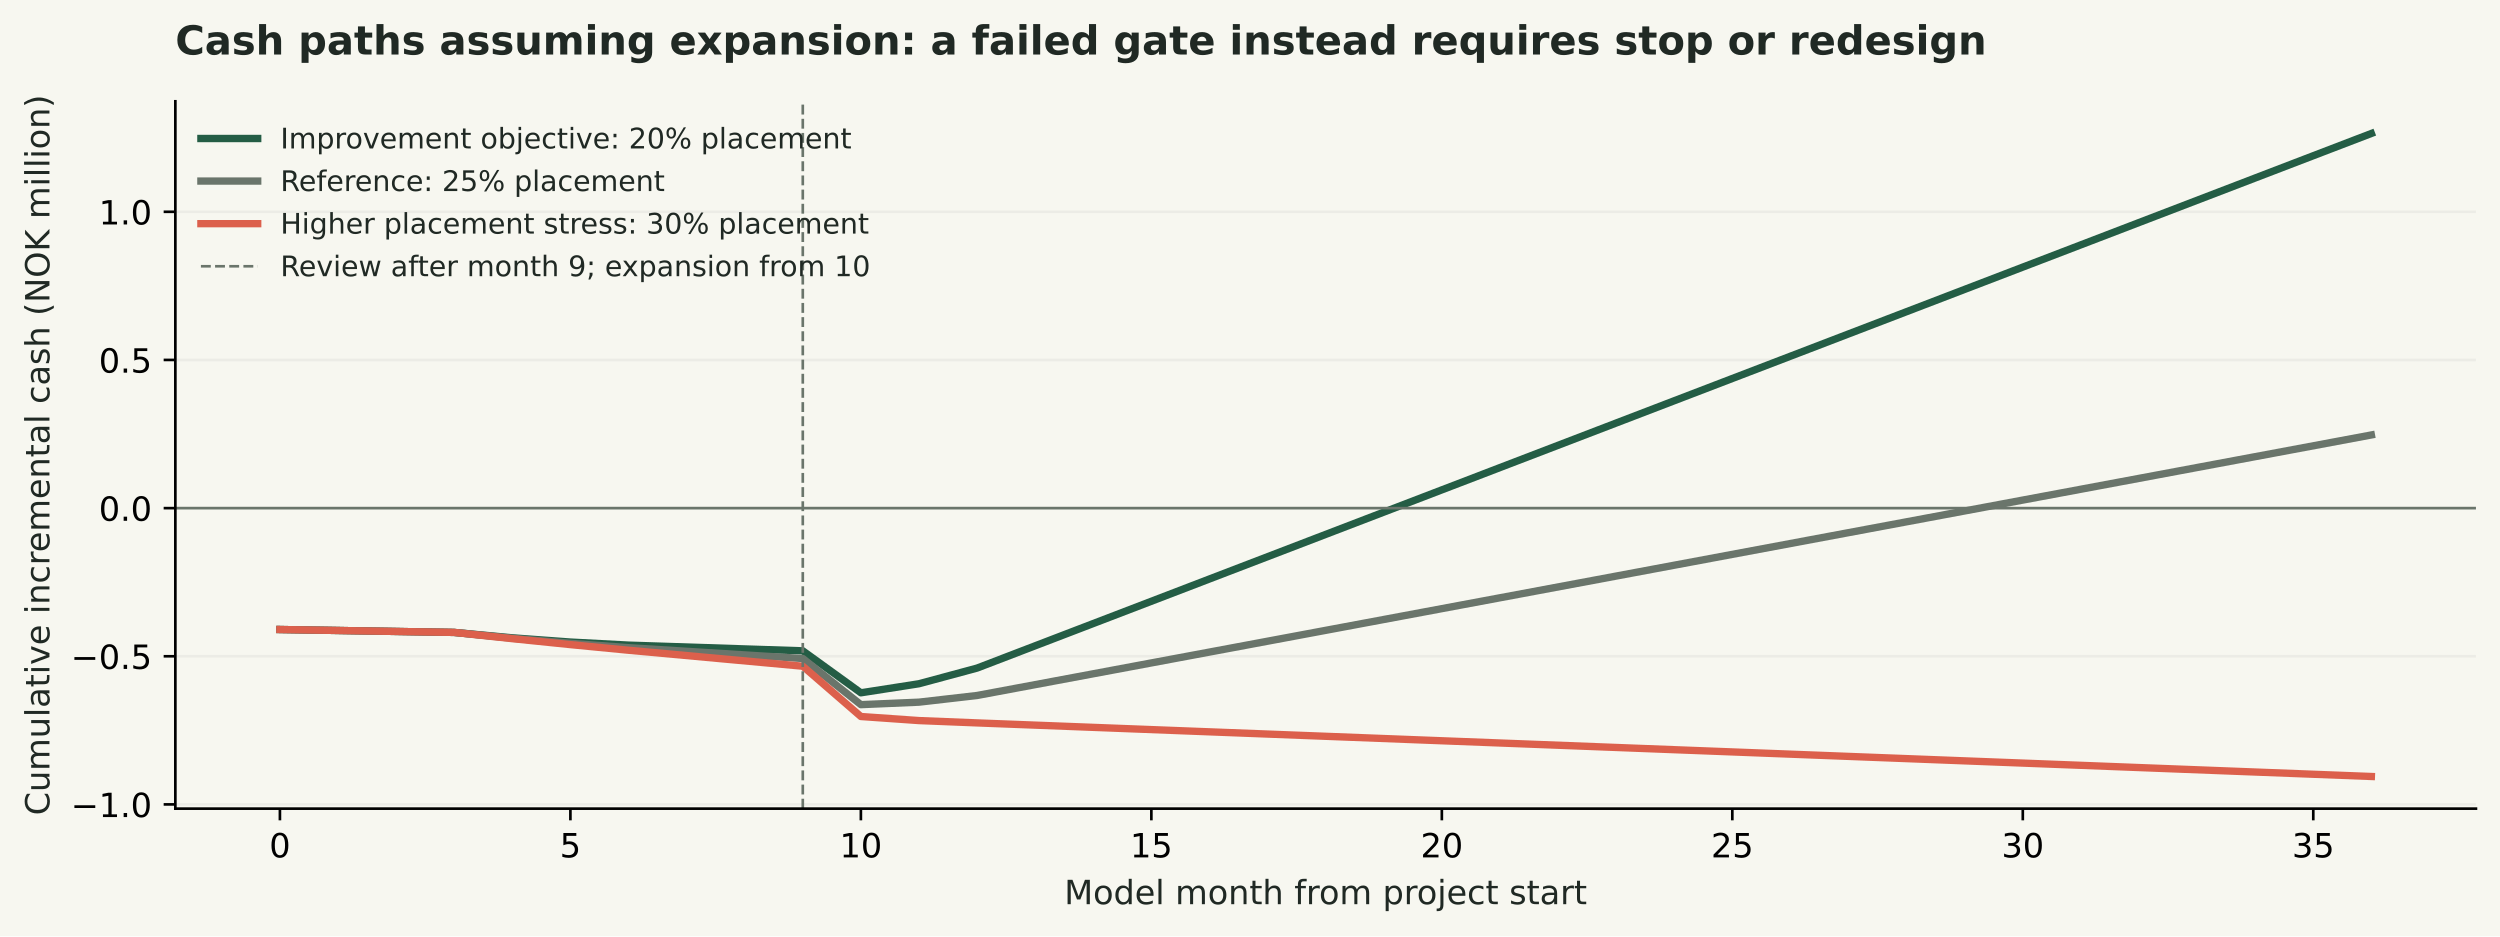
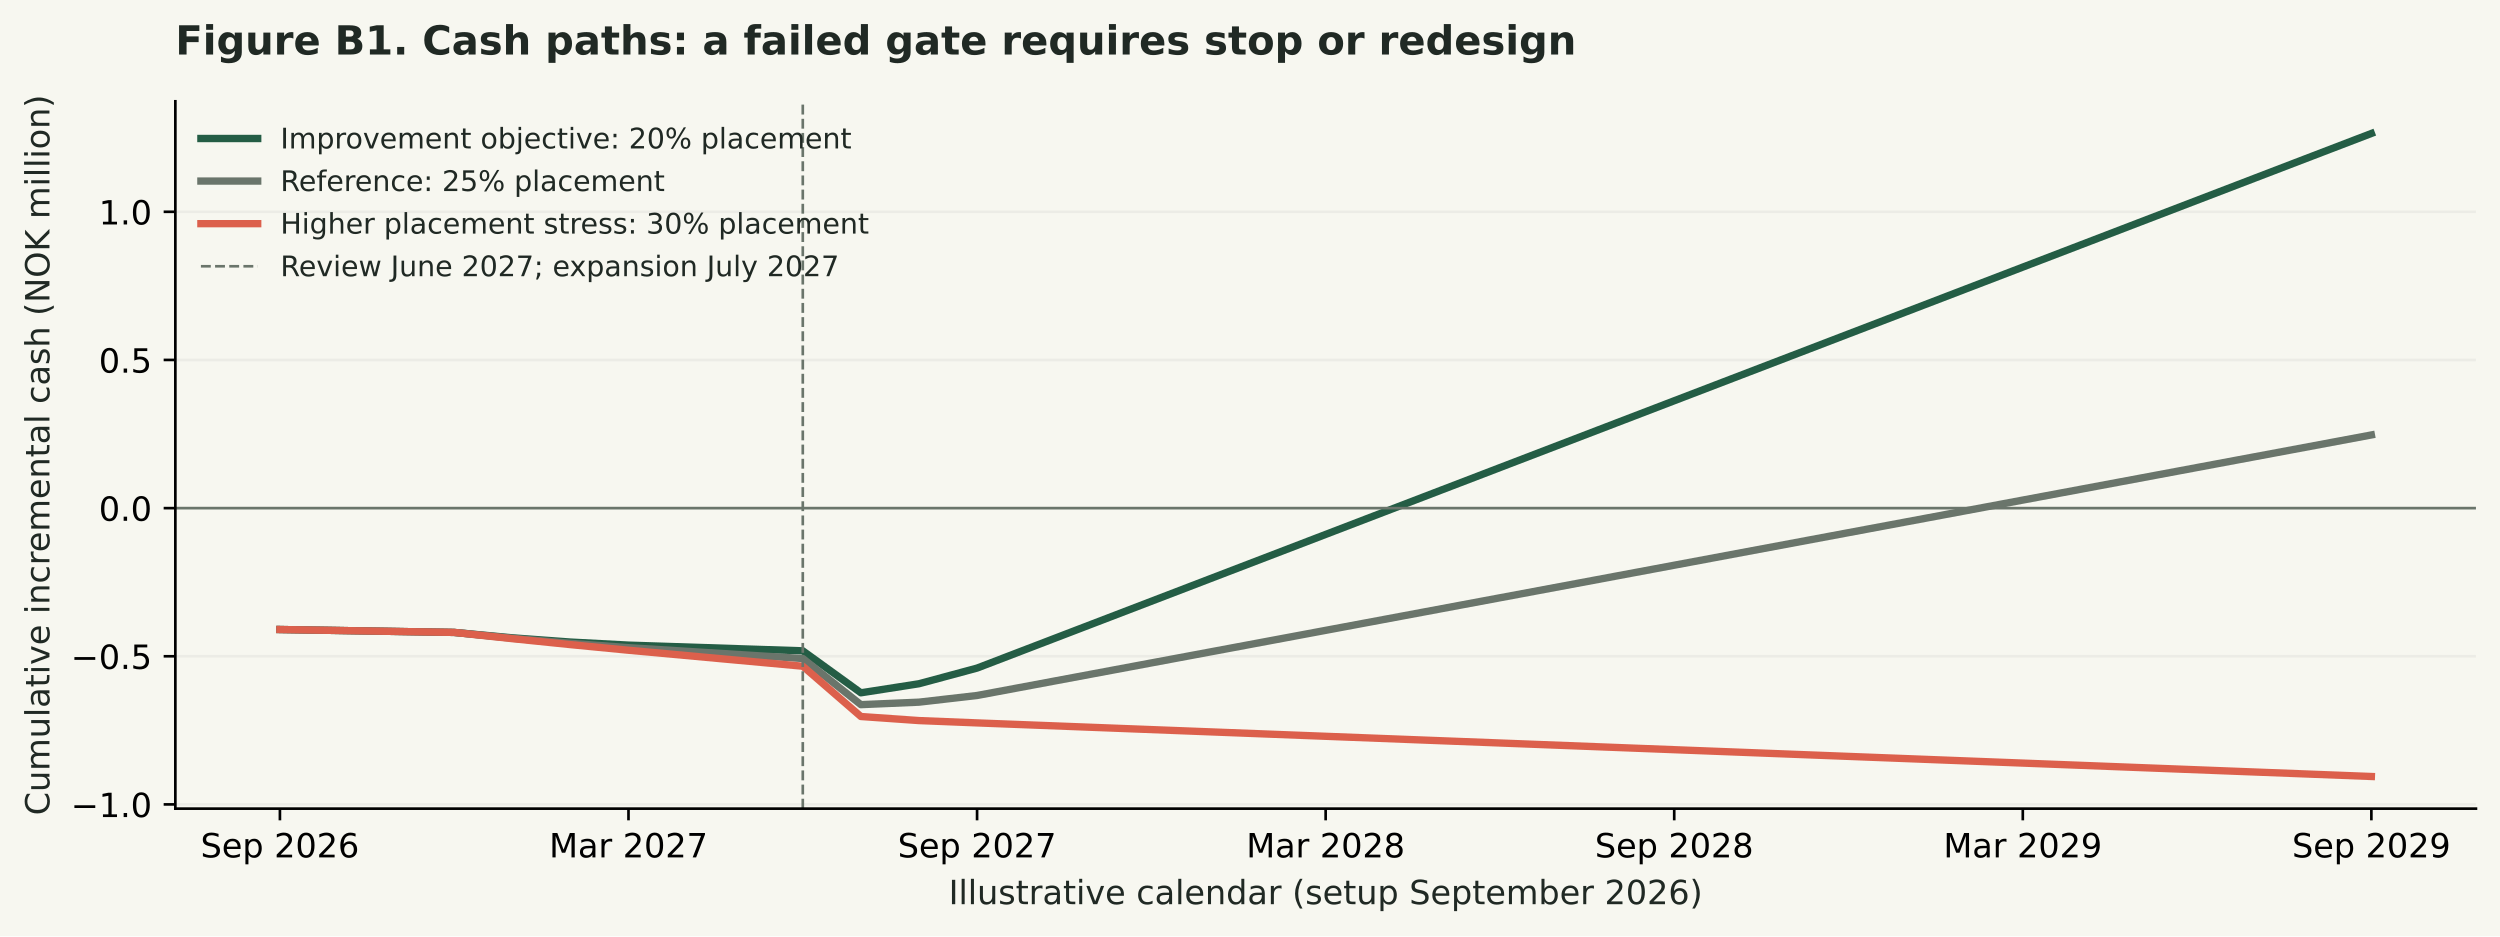
<svg xmlns="http://www.w3.org/2000/svg" xmlns:xlink="http://www.w3.org/1999/xlink" width="748.281pt" height="280.237pt" viewBox="0 0 748.281 280.237" version="1.1">
  <defs>
    <style type="text/css">*{stroke-linejoin: round; stroke-linecap: butt}</style>
  </defs>
  <g id="figure_1">
    <g id="patch_1">
      <path d="M 0 280.237  L 748.281 280.237  L 748.281 0  L 0 0  z " style="fill: #f7f7f0" />
    </g>
    <g id="axes_1">
      <g id="patch_2">
        <path d="M 52.484 242.036  L 741.081 242.036  L 741.081 30.318  L 52.484 30.318  z " style="fill: #f7f7f0" />
      </g>
      <g id="matplotlib.axis_1">
        <g id="xtick_1">
          <g id="line2d_1">
            <defs>
-               <path id="maa4934ec7d" d="M 0 0  L 0 3.5  " style="stroke: #000000; stroke-width: 0.8" />
+               <path id="m1186a04497" d="M 0 0  L 0 3.5  " style="stroke: #000000; stroke-width: 0.8" />
            </defs>
            <g>
-               <use xlink:href="#maa4934ec7d" x="83.783" y="242.036" style="stroke: #000000; stroke-width: 0.8" />
+               <use xlink:href="#m1186a04497" x="83.783" y="242.036" style="stroke: #000000; stroke-width: 0.8" />
            </g>
          </g>
          <g id="text_1">
-             <text style="font-size: 10px; font-family: 'DejaVu Sans'; text-anchor: middle" x="83.783" y="256.633" transform="rotate(-0 83.78349 256.6334)">0</text>
+             <text style="font-size: 10px; font-family: 'DejaVu Sans'; text-anchor: middle" x="83.783" y="256.633" transform="rotate(-0 83.78349 256.6334)">Sep 2026</text>
          </g>
        </g>
        <g id="xtick_2">
          <g id="line2d_2">
            <g>
-               <use xlink:href="#maa4934ec7d" x="170.728" y="242.036" style="stroke: #000000; stroke-width: 0.8" />
+               <use xlink:href="#m1186a04497" x="188.116" y="242.036" style="stroke: #000000; stroke-width: 0.8" />
            </g>
          </g>
          <g id="text_2">
-             <text style="font-size: 10px; font-family: 'DejaVu Sans'; text-anchor: middle" x="170.728" y="256.633" transform="rotate(-0 170.7276 256.6334)">5</text>
+             <text style="font-size: 10px; font-family: 'DejaVu Sans'; text-anchor: middle" x="188.116" y="256.633" transform="rotate(-0 188.1165 256.6334)">Mar 2027</text>
          </g>
        </g>
        <g id="xtick_3">
          <g id="line2d_3">
            <g>
-               <use xlink:href="#maa4934ec7d" x="257.672" y="242.036" style="stroke: #000000; stroke-width: 0.8" />
+               <use xlink:href="#m1186a04497" x="292.449" y="242.036" style="stroke: #000000; stroke-width: 0.8" />
            </g>
          </g>
          <g id="text_3">
-             <text style="font-size: 10px; font-family: 'DejaVu Sans'; text-anchor: middle" x="257.672" y="256.633" transform="rotate(-0 257.6718 256.6334)">10</text>
+             <text style="font-size: 10px; font-family: 'DejaVu Sans'; text-anchor: middle" x="292.449" y="256.633" transform="rotate(-0 292.4494 256.6334)">Sep 2027</text>
          </g>
        </g>
        <g id="xtick_4">
          <g id="line2d_4">
            <g>
-               <use xlink:href="#maa4934ec7d" x="344.616" y="242.036" style="stroke: #000000; stroke-width: 0.8" />
+               <use xlink:href="#m1186a04497" x="396.782" y="242.036" style="stroke: #000000; stroke-width: 0.8" />
            </g>
          </g>
          <g id="text_4">
-             <text style="font-size: 10px; font-family: 'DejaVu Sans'; text-anchor: middle" x="344.616" y="256.633" transform="rotate(-0 344.6159 256.6334)">15</text>
+             <text style="font-size: 10px; font-family: 'DejaVu Sans'; text-anchor: middle" x="396.782" y="256.633" transform="rotate(-0 396.7824 256.6334)">Mar 2028</text>
          </g>
        </g>
        <g id="xtick_5">
          <g id="line2d_5">
            <g>
-               <use xlink:href="#maa4934ec7d" x="431.56" y="242.036" style="stroke: #000000; stroke-width: 0.8" />
+               <use xlink:href="#m1186a04497" x="501.115" y="242.036" style="stroke: #000000; stroke-width: 0.8" />
            </g>
          </g>
          <g id="text_5">
-             <text style="font-size: 10px; font-family: 'DejaVu Sans'; text-anchor: middle" x="431.56" y="256.633" transform="rotate(-0 431.5601 256.6334)">20</text>
+             <text style="font-size: 10px; font-family: 'DejaVu Sans'; text-anchor: middle" x="501.115" y="256.633" transform="rotate(-0 501.1154 256.6334)">Sep 2028</text>
          </g>
        </g>
        <g id="xtick_6">
          <g id="line2d_6">
            <g>
-               <use xlink:href="#maa4934ec7d" x="518.504" y="242.036" style="stroke: #000000; stroke-width: 0.8" />
+               <use xlink:href="#m1186a04497" x="605.448" y="242.036" style="stroke: #000000; stroke-width: 0.8" />
            </g>
          </g>
          <g id="text_6">
-             <text style="font-size: 10px; font-family: 'DejaVu Sans'; text-anchor: middle" x="518.504" y="256.633" transform="rotate(-0 518.5042 256.6334)">25</text>
+             <text style="font-size: 10px; font-family: 'DejaVu Sans'; text-anchor: middle" x="605.448" y="256.633" transform="rotate(-0 605.4484 256.6334)">Mar 2029</text>
          </g>
        </g>
        <g id="xtick_7">
          <g id="line2d_7">
            <g>
-               <use xlink:href="#maa4934ec7d" x="605.448" y="242.036" style="stroke: #000000; stroke-width: 0.8" />
+               <use xlink:href="#m1186a04497" x="709.781" y="242.036" style="stroke: #000000; stroke-width: 0.8" />
            </g>
          </g>
          <g id="text_7">
-             <text style="font-size: 10px; font-family: 'DejaVu Sans'; text-anchor: middle" x="605.448" y="256.633" transform="rotate(-0 605.4484 256.6334)">30</text>
-           </g>
-         </g>
-         <g id="xtick_8">
-           <g id="line2d_8">
-             <g>
-               <use xlink:href="#maa4934ec7d" x="692.393" y="242.036" style="stroke: #000000; stroke-width: 0.8" />
-             </g>
-           </g>
-           <g id="text_8">
-             <text style="font-size: 10px; font-family: 'DejaVu Sans'; text-anchor: middle" x="692.393" y="256.633" transform="rotate(-0 692.3925 256.6334)">35</text>
-           </g>
-         </g>
-         <g id="text_9">
-           <text style="font-size: 10px; font-family: 'DejaVu Sans'; text-anchor: middle; fill: #202924" x="396.782" y="270.634" transform="rotate(-0 396.7824 270.6342)">Model month from project start</text>
+             <text style="font-size: 10px; font-family: 'DejaVu Sans'; text-anchor: middle" x="709.781" y="256.633" transform="rotate(-0 709.7814 256.6334)">Sep 2029</text>
+           </g>
+         </g>
+         <g id="text_8">
+           <text style="font-size: 10px; font-family: 'DejaVu Sans'; text-anchor: middle; fill: #202924" x="396.782" y="270.634" transform="rotate(-0 396.7824 270.6342)">Illustrative calendar (setup September 2026)</text>
        </g>
      </g>
      <g id="matplotlib.axis_2">
        <g id="ytick_1">
+           <g id="line2d_8">
+             <path d="M 52.484 240.768  L 741.081 240.768  " clip-path="url(#p1659f9be35)" style="fill: none; stroke: #b0b0b0; stroke-opacity: 0.16; stroke-width: 0.8; stroke-linecap: square" />
+           </g>
          <g id="line2d_9">
-             <path d="M 52.484 240.768  L 741.081 240.768  " clip-path="url(#pab8c50b889)" style="fill: none; stroke: #b0b0b0; stroke-opacity: 0.16; stroke-width: 0.8; stroke-linecap: square" />
-           </g>
+             <defs>
+               <path id="m3b275e53c0" d="M 0 0  L -3.5 0  " style="stroke: #000000; stroke-width: 0.8" />
+             </defs>
+             <g>
+               <use xlink:href="#m3b275e53c0" x="52.484" y="240.768" style="stroke: #000000; stroke-width: 0.8" />
+             </g>
+           </g>
+           <g id="text_9">
+             <text style="font-size: 10px; font-family: 'DejaVu Sans'; text-anchor: end" x="45.484" y="244.567" transform="rotate(-0 45.48359 244.5669)">−1.0</text>
+           </g>
+         </g>
+         <g id="ytick_2">
          <g id="line2d_10">
-             <defs>
-               <path id="m8645eb33a8" d="M 0 0  L -3.5 0  " style="stroke: #000000; stroke-width: 0.8" />
-             </defs>
-             <g>
-               <use xlink:href="#m8645eb33a8" x="52.484" y="240.768" style="stroke: #000000; stroke-width: 0.8" />
+             <path d="M 52.484 196.425  L 741.081 196.425  " clip-path="url(#p1659f9be35)" style="fill: none; stroke: #b0b0b0; stroke-opacity: 0.16; stroke-width: 0.8; stroke-linecap: square" />
+           </g>
+           <g id="line2d_11">
+             <g>
+               <use xlink:href="#m3b275e53c0" x="52.484" y="196.425" style="stroke: #000000; stroke-width: 0.8" />
            </g>
          </g>
          <g id="text_10">
-             <text style="font-size: 10px; font-family: 'DejaVu Sans'; text-anchor: end" x="45.484" y="244.567" transform="rotate(-0 45.48359 244.5669)">−1.0</text>
-           </g>
-         </g>
-         <g id="ytick_2">
-           <g id="line2d_11">
-             <path d="M 52.484 196.425  L 741.081 196.425  " clip-path="url(#pab8c50b889)" style="fill: none; stroke: #b0b0b0; stroke-opacity: 0.16; stroke-width: 0.8; stroke-linecap: square" />
-           </g>
+             <text style="font-size: 10px; font-family: 'DejaVu Sans'; text-anchor: end" x="45.484" y="200.224" transform="rotate(-0 45.48359 200.2237)">−0.5</text>
+           </g>
+         </g>
+         <g id="ytick_3">
          <g id="line2d_12">
-             <g>
-               <use xlink:href="#m8645eb33a8" x="52.484" y="196.425" style="stroke: #000000; stroke-width: 0.8" />
+             <path d="M 52.484 152.082  L 741.081 152.082  " clip-path="url(#p1659f9be35)" style="fill: none; stroke: #b0b0b0; stroke-opacity: 0.16; stroke-width: 0.8; stroke-linecap: square" />
+           </g>
+           <g id="line2d_13">
+             <g>
+               <use xlink:href="#m3b275e53c0" x="52.484" y="152.082" style="stroke: #000000; stroke-width: 0.8" />
            </g>
          </g>
          <g id="text_11">
-             <text style="font-size: 10px; font-family: 'DejaVu Sans'; text-anchor: end" x="45.484" y="200.224" transform="rotate(-0 45.48359 200.2237)">−0.5</text>
-           </g>
-         </g>
-         <g id="ytick_3">
-           <g id="line2d_13">
-             <path d="M 52.484 152.082  L 741.081 152.082  " clip-path="url(#pab8c50b889)" style="fill: none; stroke: #b0b0b0; stroke-opacity: 0.16; stroke-width: 0.8; stroke-linecap: square" />
-           </g>
+             <text style="font-size: 10px; font-family: 'DejaVu Sans'; text-anchor: end" x="45.484" y="155.881" transform="rotate(-0 45.48359 155.8805)">0.0</text>
+           </g>
+         </g>
+         <g id="ytick_4">
          <g id="line2d_14">
-             <g>
-               <use xlink:href="#m8645eb33a8" x="52.484" y="152.082" style="stroke: #000000; stroke-width: 0.8" />
+             <path d="M 52.484 107.739  L 741.081 107.739  " clip-path="url(#p1659f9be35)" style="fill: none; stroke: #b0b0b0; stroke-opacity: 0.16; stroke-width: 0.8; stroke-linecap: square" />
+           </g>
+           <g id="line2d_15">
+             <g>
+               <use xlink:href="#m3b275e53c0" x="52.484" y="107.739" style="stroke: #000000; stroke-width: 0.8" />
            </g>
          </g>
          <g id="text_12">
-             <text style="font-size: 10px; font-family: 'DejaVu Sans'; text-anchor: end" x="45.484" y="155.881" transform="rotate(-0 45.48359 155.8805)">0.0</text>
-           </g>
-         </g>
-         <g id="ytick_4">
-           <g id="line2d_15">
-             <path d="M 52.484 107.739  L 741.081 107.739  " clip-path="url(#pab8c50b889)" style="fill: none; stroke: #b0b0b0; stroke-opacity: 0.16; stroke-width: 0.8; stroke-linecap: square" />
-           </g>
+             <text style="font-size: 10px; font-family: 'DejaVu Sans'; text-anchor: end" x="45.484" y="111.537" transform="rotate(-0 45.48359 111.5373)">0.5</text>
+           </g>
+         </g>
+         <g id="ytick_5">
          <g id="line2d_16">
-             <g>
-               <use xlink:href="#m8645eb33a8" x="52.484" y="107.739" style="stroke: #000000; stroke-width: 0.8" />
+             <path d="M 52.484 63.395  L 741.081 63.395  " clip-path="url(#p1659f9be35)" style="fill: none; stroke: #b0b0b0; stroke-opacity: 0.16; stroke-width: 0.8; stroke-linecap: square" />
+           </g>
+           <g id="line2d_17">
+             <g>
+               <use xlink:href="#m3b275e53c0" x="52.484" y="63.395" style="stroke: #000000; stroke-width: 0.8" />
            </g>
          </g>
          <g id="text_13">
-             <text style="font-size: 10px; font-family: 'DejaVu Sans'; text-anchor: end" x="45.484" y="111.537" transform="rotate(-0 45.48359 111.5373)">0.5</text>
-           </g>
-         </g>
-         <g id="ytick_5">
-           <g id="line2d_17">
-             <path d="M 52.484 63.395  L 741.081 63.395  " clip-path="url(#pab8c50b889)" style="fill: none; stroke: #b0b0b0; stroke-opacity: 0.16; stroke-width: 0.8; stroke-linecap: square" />
-           </g>
-           <g id="line2d_18">
-             <g>
-               <use xlink:href="#m8645eb33a8" x="52.484" y="63.395" style="stroke: #000000; stroke-width: 0.8" />
-             </g>
-           </g>
-           <g id="text_14">
            <text style="font-size: 10px; font-family: 'DejaVu Sans'; text-anchor: end" x="45.484" y="67.194" transform="rotate(-0 45.48359 67.19414)">1.0</text>
          </g>
        </g>
-         <g id="text_15">
+         <g id="text_14">
          <text style="font-size: 10px; font-family: 'DejaVu Sans'; text-anchor: middle; fill: #202924" x="14.798" y="136.177" transform="rotate(-90 14.79844 136.177)">Cumulative incremental cash (NOK million)</text>
        </g>
      </g>
+       <g id="line2d_18">
+         <path d="M 83.783 188.419  L 101.172 188.709  L 118.561 189  L 135.95 189.29  L 153.339 190.905  L 170.728 192.172  L 188.116 193.089  L 205.505 193.658  L 222.894 194.226  L 240.283 194.795  L 257.672 207.365  L 275.061 204.653  L 292.449 199.964  L 309.838 193.296  L 327.227 186.629  L 344.616 179.961  L 362.005 173.294  L 379.394 166.626  L 396.782 159.958  L 414.171 153.291  L 431.56 146.623  L 448.949 139.956  L 466.338 133.288  L 483.727 126.62  L 501.115 119.953  L 518.504 113.285  L 535.893 106.618  L 553.282 99.95  L 570.671 93.282  L 588.06 86.615  L 605.448 79.947  L 622.837 73.28  L 640.226 66.612  L 657.615 59.944  L 675.004 53.277  L 692.393 46.609  L 709.781 39.942  " clip-path="url(#p1659f9be35)" style="fill: none; stroke: #245d45; stroke-width: 2.2; stroke-linecap: square" />
+       </g>
      <g id="line2d_19">
-         <path d="M 83.783 188.419  L 101.172 188.709  L 118.561 189  L 135.95 189.29  L 153.339 190.905  L 170.728 192.172  L 188.116 193.089  L 205.505 193.658  L 222.894 194.226  L 240.283 194.795  L 257.672 207.365  L 275.061 204.653  L 292.449 199.964  L 309.838 193.296  L 327.227 186.629  L 344.616 179.961  L 362.005 173.294  L 379.394 166.626  L 396.782 159.958  L 414.171 153.291  L 431.56 146.623  L 448.949 139.956  L 466.338 133.288  L 483.727 126.62  L 501.115 119.953  L 518.504 113.285  L 535.893 106.618  L 553.282 99.95  L 570.671 93.282  L 588.06 86.615  L 605.448 79.947  L 622.837 73.28  L 640.226 66.612  L 657.615 59.944  L 675.004 53.277  L 692.393 46.609  L 709.781 39.942  " clip-path="url(#pab8c50b889)" style="fill: none; stroke: #245d45; stroke-width: 2.2; stroke-linecap: square" />
+         <path d="M 83.783 188.419  L 101.172 188.709  L 118.561 189  L 135.95 189.29  L 153.339 191.033  L 170.728 192.556  L 188.116 193.859  L 205.505 194.94  L 222.894 196.021  L 240.283 197.102  L 257.672 210.911  L 275.061 210.165  L 292.449 208.168  L 309.838 204.919  L 327.227 201.669  L 344.616 198.42  L 362.005 195.171  L 379.394 191.921  L 396.782 188.672  L 414.171 185.423  L 431.56 182.173  L 448.949 178.924  L 466.338 175.675  L 483.727 172.426  L 501.115 169.176  L 518.504 165.927  L 535.893 162.678  L 553.282 159.428  L 570.671 156.179  L 588.06 152.93  L 605.448 149.68  L 622.837 146.431  L 640.226 143.182  L 657.615 139.932  L 675.004 136.683  L 692.393 133.434  L 709.781 130.185  " clip-path="url(#p1659f9be35)" style="fill: none; stroke: #6a756b; stroke-width: 2.2; stroke-linecap: square" />
      </g>
      <g id="line2d_20">
-         <path d="M 83.783 188.419  L 101.172 188.709  L 118.561 189  L 135.95 189.29  L 153.339 191.033  L 170.728 192.556  L 188.116 193.859  L 205.505 194.94  L 222.894 196.021  L 240.283 197.102  L 257.672 210.911  L 275.061 210.165  L 292.449 208.168  L 309.838 204.919  L 327.227 201.669  L 344.616 198.42  L 362.005 195.171  L 379.394 191.921  L 396.782 188.672  L 414.171 185.423  L 431.56 182.173  L 448.949 178.924  L 466.338 175.675  L 483.727 172.426  L 501.115 169.176  L 518.504 165.927  L 535.893 162.678  L 553.282 159.428  L 570.671 156.179  L 588.06 152.93  L 605.448 149.68  L 622.837 146.431  L 640.226 143.182  L 657.615 139.932  L 675.004 136.683  L 692.393 133.434  L 709.781 130.185  " clip-path="url(#pab8c50b889)" style="fill: none; stroke: #6a756b; stroke-width: 2.2; stroke-linecap: square" />
+         <path d="M 83.783 188.419  L 101.172 188.709  L 118.561 189  L 135.95 189.29  L 153.339 191.162  L 170.728 192.941  L 188.116 194.628  L 205.505 196.222  L 222.894 197.815  L 240.283 199.409  L 257.672 214.458  L 275.061 215.677  L 292.449 216.372  L 309.838 217.04  L 327.227 217.708  L 344.616 218.377  L 362.005 219.045  L 379.394 219.714  L 396.782 220.382  L 414.171 221.05  L 431.56 221.719  L 448.949 222.387  L 466.338 223.055  L 483.727 223.724  L 501.115 224.392  L 518.504 225.06  L 535.893 225.729  L 553.282 226.397  L 570.671 227.065  L 588.06 227.734  L 605.448 228.402  L 622.837 229.07  L 640.226 229.739  L 657.615 230.407  L 675.004 231.076  L 692.393 231.744  L 709.781 232.412  " clip-path="url(#p1659f9be35)" style="fill: none; stroke: #dc604c; stroke-width: 2.2; stroke-linecap: square" />
      </g>
      <g id="line2d_21">
-         <path d="M 83.783 188.419  L 101.172 188.709  L 118.561 189  L 135.95 189.29  L 153.339 191.162  L 170.728 192.941  L 188.116 194.628  L 205.505 196.222  L 222.894 197.815  L 240.283 199.409  L 257.672 214.458  L 275.061 215.677  L 292.449 216.372  L 309.838 217.04  L 327.227 217.708  L 344.616 218.377  L 362.005 219.045  L 379.394 219.714  L 396.782 220.382  L 414.171 221.05  L 431.56 221.719  L 448.949 222.387  L 466.338 223.055  L 483.727 223.724  L 501.115 224.392  L 518.504 225.06  L 535.893 225.729  L 553.282 226.397  L 570.671 227.065  L 588.06 227.734  L 605.448 228.402  L 622.837 229.07  L 640.226 229.739  L 657.615 230.407  L 675.004 231.076  L 692.393 231.744  L 709.781 232.412  " clip-path="url(#pab8c50b889)" style="fill: none; stroke: #dc604c; stroke-width: 2.2; stroke-linecap: square" />
+         <path d="M 52.484 152.082  L 741.081 152.082  " clip-path="url(#p1659f9be35)" style="fill: none; stroke: #6a756b; stroke-width: 0.8; stroke-linecap: square" />
      </g>
      <g id="line2d_22">
-         <path d="M 52.484 152.082  L 741.081 152.082  " clip-path="url(#pab8c50b889)" style="fill: none; stroke: #6a756b; stroke-width: 0.8; stroke-linecap: square" />
-       </g>
-       <g id="line2d_23">
-         <path d="M 240.283 242.036  L 240.283 30.318  " clip-path="url(#pab8c50b889)" style="fill: none; stroke-dasharray: 2.96,1.28; stroke-dashoffset: 0; stroke: #6a756b; stroke-width: 0.8" />
+         <path d="M 240.283 242.036  L 240.283 30.318  " clip-path="url(#p1659f9be35)" style="fill: none; stroke-dasharray: 2.96,1.28; stroke-dashoffset: 0; stroke: #6a756b; stroke-width: 0.8" />
      </g>
      <g id="patch_3">
        <path d="M 52.484 242.036  L 52.484 30.318  " style="fill: none; stroke: #000000; stroke-width: 0.8; stroke-linejoin: miter; stroke-linecap: square" />
      </g>
      <g id="patch_4">
        <path d="M 52.484 242.036  L 741.081 242.036  " style="fill: none; stroke: #000000; stroke-width: 0.8; stroke-linejoin: miter; stroke-linecap: square" />
      </g>
-       <g id="text_16">
-         <text style="font-weight: 700; font-size: 12px; font-family: 'DejaVu Sans'; text-anchor: start; fill: #202924" x="52.484" y="16.318" transform="rotate(-0 52.48359 16.31812)">Cash paths assuming expansion: a failed gate instead requires stop or redesign</text>
+       <g id="text_15">
+         <text style="font-weight: 700; font-size: 12px; font-family: 'DejaVu Sans'; text-anchor: start; fill: #202924" x="52.484" y="16.318" transform="rotate(-0 52.48359 16.31812)">Figure B1. Cash paths: a failed gate requires stop or redesign</text>
      </g>
      <g id="legend_1">
+         <g id="line2d_23">
+           <path d="M 60.134 41.452  L 68.634 41.452  L 77.134 41.452  " style="fill: none; stroke: #245d45; stroke-width: 2.2; stroke-linecap: square" />
+         </g>
+         <g id="text_16">
+           <text style="font-size: 8.5px; font-family: 'DejaVu Sans'; text-anchor: start; fill: #202924" x="83.934" y="44.427" transform="rotate(-0 83.93359 44.4268)">Improvement objective: 20% placement</text>
+         </g>
        <g id="line2d_24">
-           <path d="M 60.134 41.452  L 68.634 41.452  L 77.134 41.452  " style="fill: none; stroke: #245d45; stroke-width: 2.2; stroke-linecap: square" />
+           <path d="M 60.134 54.202  L 68.634 54.202  L 77.134 54.202  " style="fill: none; stroke: #6a756b; stroke-width: 2.2; stroke-linecap: square" />
        </g>
        <g id="text_17">
-           <text style="font-size: 8.5px; font-family: 'DejaVu Sans'; text-anchor: start; fill: #202924" x="83.934" y="44.427" transform="rotate(-0 83.93359 44.4268)">Improvement objective: 20% placement</text>
+           <text style="font-size: 8.5px; font-family: 'DejaVu Sans'; text-anchor: start; fill: #202924" x="83.934" y="57.177" transform="rotate(-0 83.93359 57.17746)">Reference: 25% placement</text>
        </g>
        <g id="line2d_25">
-           <path d="M 60.134 54.202  L 68.634 54.202  L 77.134 54.202  " style="fill: none; stroke: #6a756b; stroke-width: 2.2; stroke-linecap: square" />
+           <path d="M 60.134 66.953  L 68.634 66.953  L 77.134 66.953  " style="fill: none; stroke: #dc604c; stroke-width: 2.2; stroke-linecap: square" />
        </g>
        <g id="text_18">
-           <text style="font-size: 8.5px; font-family: 'DejaVu Sans'; text-anchor: start; fill: #202924" x="83.934" y="57.177" transform="rotate(-0 83.93359 57.17746)">Reference: 25% placement</text>
+           <text style="font-size: 8.5px; font-family: 'DejaVu Sans'; text-anchor: start; fill: #202924" x="83.934" y="69.928" transform="rotate(-0 83.93359 69.92812)">Higher placement stress: 30% placement</text>
        </g>
        <g id="line2d_26">
-           <path d="M 60.134 66.953  L 68.634 66.953  L 77.134 66.953  " style="fill: none; stroke: #dc604c; stroke-width: 2.2; stroke-linecap: square" />
+           <path d="M 60.134 79.704  L 68.634 79.704  L 77.134 79.704  " style="fill: none; stroke-dasharray: 2.96,1.28; stroke-dashoffset: 0; stroke: #6a756b; stroke-width: 0.8" />
        </g>
        <g id="text_19">
-           <text style="font-size: 8.5px; font-family: 'DejaVu Sans'; text-anchor: start; fill: #202924" x="83.934" y="69.928" transform="rotate(-0 83.93359 69.92812)">Higher placement stress: 30% placement</text>
-         </g>
-         <g id="line2d_27">
-           <path d="M 60.134 79.704  L 68.634 79.704  L 77.134 79.704  " style="fill: none; stroke-dasharray: 2.96,1.28; stroke-dashoffset: 0; stroke: #6a756b; stroke-width: 0.8" />
-         </g>
-         <g id="text_20">
-           <text style="font-size: 8.5px; font-family: 'DejaVu Sans'; text-anchor: start; fill: #202924" x="83.934" y="82.679" transform="rotate(-0 83.93359 82.67879)">Review after month 9; expansion from 10</text>
+           <text style="font-size: 8.5px; font-family: 'DejaVu Sans'; text-anchor: start; fill: #202924" x="83.934" y="82.679" transform="rotate(-0 83.93359 82.67879)">Review June 2027; expansion July 2027</text>
        </g>
      </g>
    </g>
  </g>
  <defs>
-     <clipPath id="pab8c50b889">
+     <clipPath id="p1659f9be35">
      <rect x="52.484" y="30.318" width="688.598" height="211.718" />
    </clipPath>
  </defs>
</svg>
